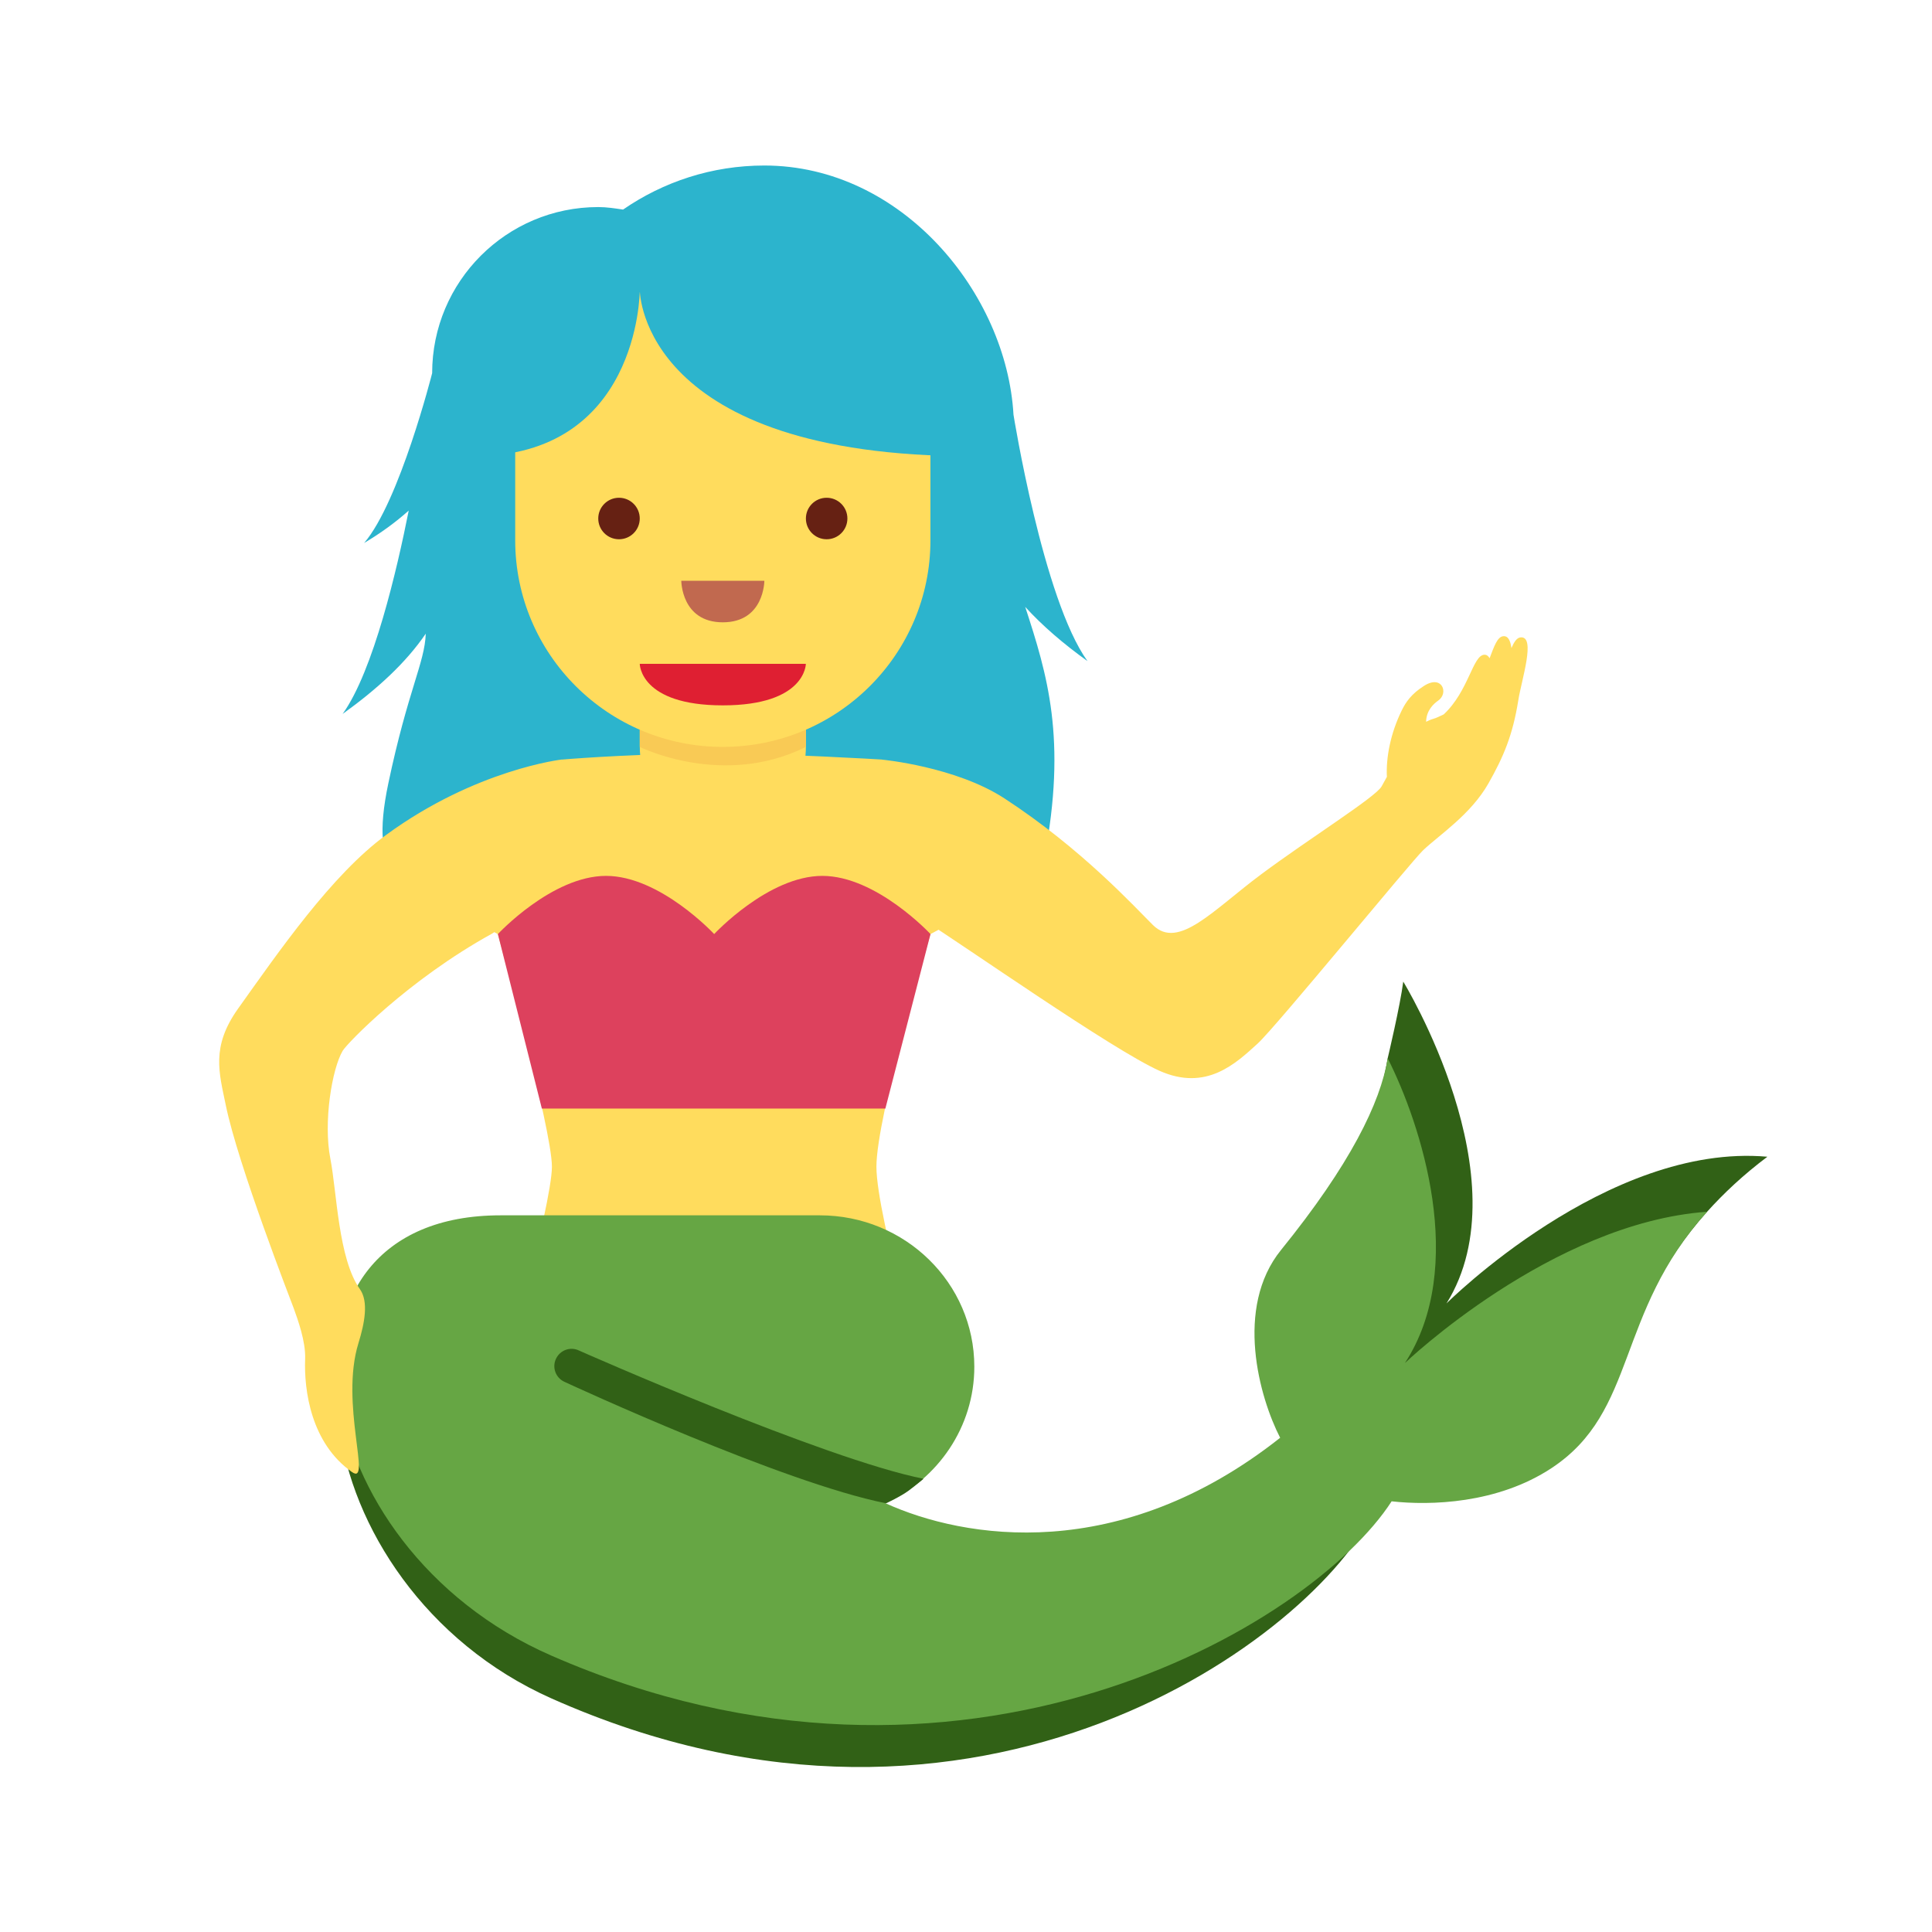
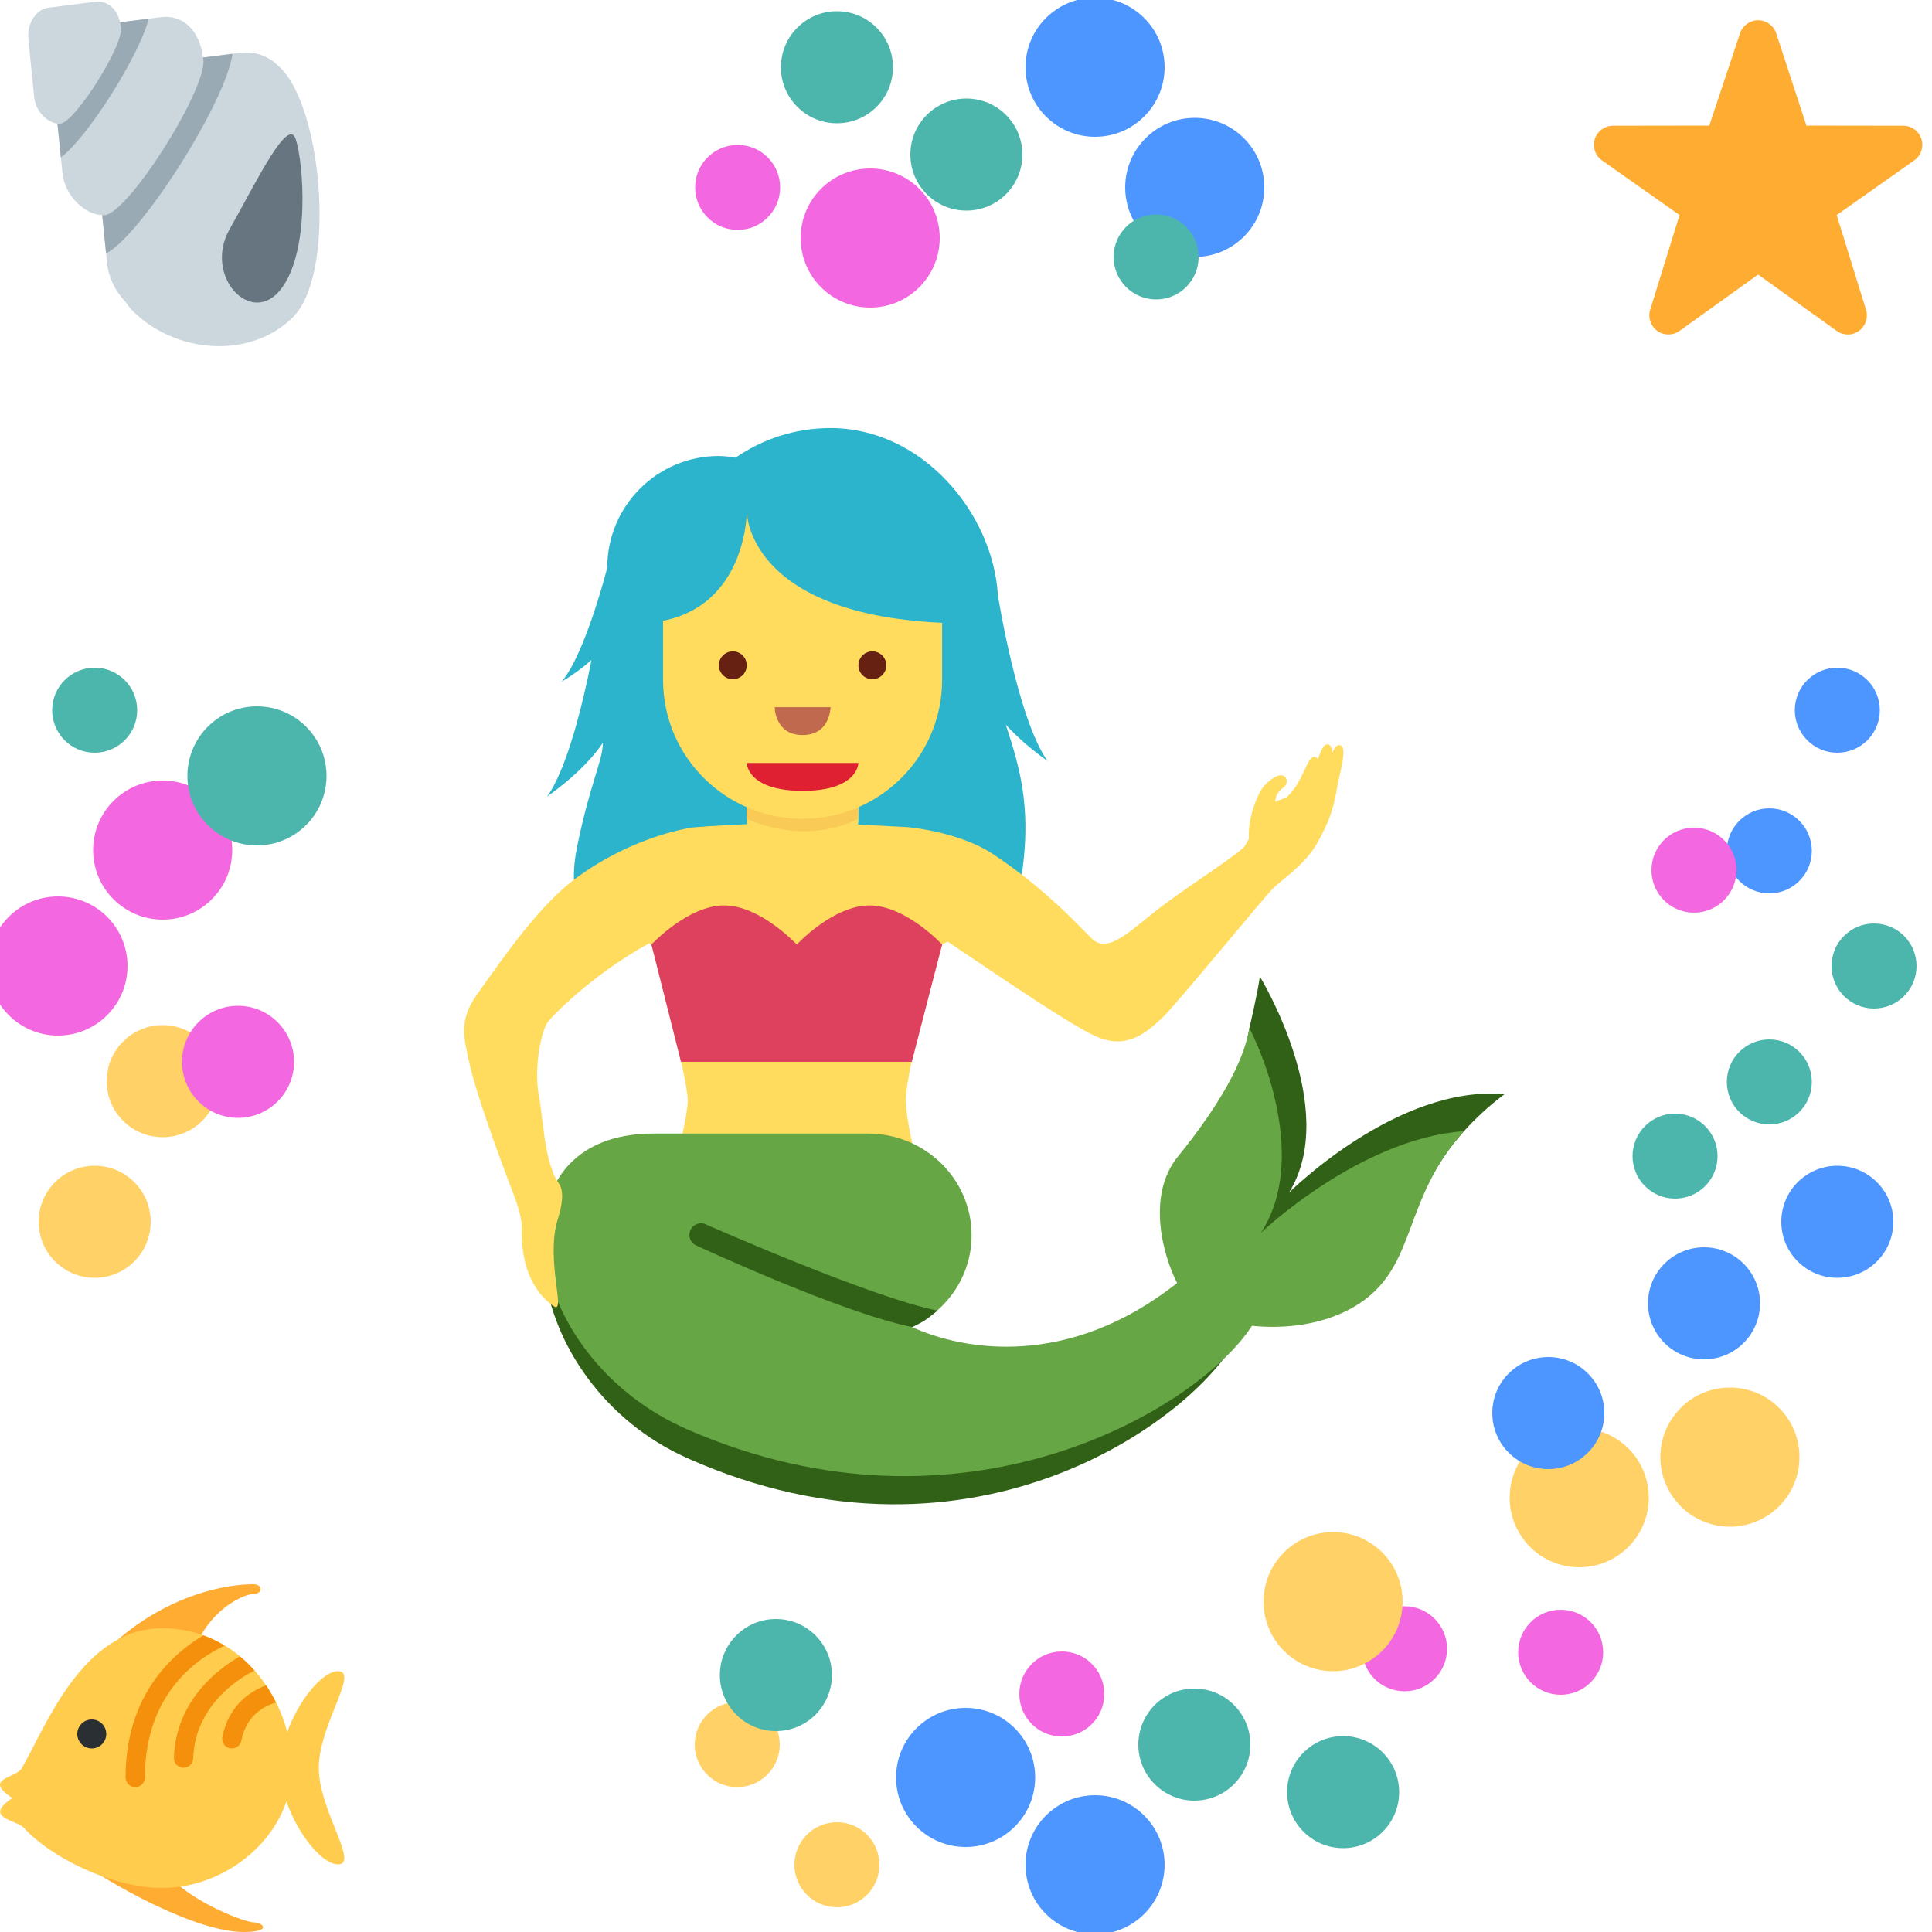
- <svg xmlns="http://www.w3.org/2000/svg" viewBox="-3.6 -3.6 43.2 43.2">
-   <path fill="#2CB4CD" d="M20.716 11.182c-.994-1.383-1.654-5.509-1.654-5.509-.155-2.715-2.494-5.572-5.571-5.572-1.173 0-2.26.365-3.159.985-.182-.027-.365-.056-.555-.056-2.051 0-3.714 1.663-3.714 3.714 0 0-.73 2.881-1.521 3.797.377-.223.706-.465.997-.724-.259 1.306-.788 3.586-1.478 4.547.765-.55 1.41-1.136 1.859-1.795-.021.647-.399 1.267-.837 3.348-.458 2.177.364 2.197 1.385 2.646 1.795.789 12.847 1.296 13.281-.969.513-2.675.068-4.112-.425-5.624.391.429.86.83 1.392 1.212z" />
-   <path fill="#FFDC5D" d="M16.125 13.384s-2.26-.137-3.764-.137-2.959.1-3.392.137l-1.963 3.619.526.283s1.209 4.354 1.209 5.202c0 .848-1.209 5.202-1.209 5.202h9.674s-1.209-4.075-1.209-5.202 1.209-5.202 1.209-5.202l.495-.266-1.576-3.636z" />
-   <path fill="#DD415D" d="M12.369 17.286s-1.209-1.301-2.418-1.301-2.418 1.301-2.418 1.301l.983 3.902h7.681l1.009-3.902s-1.209-1.301-2.418-1.301-2.419 1.301-2.419 1.301z" />
-   <path fill="#316116" d="M28.744 25.545c1.738-2.783-.967-7.196-.967-7.196-.067.534-.348 1.714-.348 1.714-.163.998-.678 2.566-2.219 4.469-1.049 1.294 4.467 5.504 5.708 4.687 1.937-1.276 1.587-3.432 3.655-5.726.367-.407.8-.817 1.346-1.228-3.575-.319-7.175 3.28-7.175 3.28zm-3.123 3.078c-4.478 3.618-9.355 2.292-10.385 1.38l-7.644-5.978c-5.516 0-4.48 7.846 1.132 10.349 9.576 4.271 17.103-1.423 18.399-4.18l-1.502-1.571z" />
-   <path fill="#66A644" d="M27.814 26.878c1.408-2.155.357-5.346-.385-6.815-.163.998-.843 2.383-2.384 4.286-1.049 1.294-.483 3.302-.021 4.199l.001.001c-3.596 2.842-7.065 2.264-8.825 1.464 1.17-.542 1.986-1.7 1.986-3.053 0-1.87-1.547-3.385-3.454-3.385h-7.14c-5.516 0-4.48 7.39 1.132 9.843 9.165 4.007 17-.67 18.793-3.448.863.096 2.363.056 3.573-.741 1.937-1.276 1.414-3.441 3.482-5.734-3.483.249-6.758 3.383-6.758 3.383z" />
-   <path fill="#316116" d="M16.212 30.014c-2.309-.46-6.994-2.625-7.193-2.717-.194-.09-.278-.319-.188-.512.09-.195.321-.28.513-.188.048.022 5.488 2.428 7.707 2.869 0 0-.158.133-.336.267-.179.132-.503.281-.503.281z" />
-   <path fill="#FFDC5D" d="M7.399 17.278c-1.878 1.035-3.24 2.455-3.336 2.617-.239.404-.437 1.592-.276 2.415.145.741.177 2.238.66 2.915.198.277.107.759-.032 1.208-.419 1.353.306 3.199-.145 2.882-.918-.644-1.074-1.83-1.047-2.528.015-.393-.166-.884-.257-1.138-.059-.16-1.245-3.203-1.518-4.54-.148-.722-.333-1.302.275-2.155.903-1.266 2.094-2.996 3.311-3.885 2.012-1.471 3.936-1.687 3.936-1.687s-.911 3.532-1.571 3.896zm23-6.626c-.084.009-.143.102-.203.238-.023-.164-.074-.276-.184-.264-.129.013-.201.22-.304.492-.027-.047-.062-.079-.117-.078-.261.009-.349.811-.909 1.334-.081.036-.154.078-.248.104-.059.016-.098.041-.146.061.005-.255.171-.405.271-.474.239-.166.089-.586-.314-.331-.289.183-.41.365-.501.55-.255.519-.354 1.058-.333 1.487l-.119.215c-.139.242-1.626 1.17-2.696 1.967-1.066.793-1.846 1.694-2.415 1.132-.396-.391-1.591-1.706-3.322-2.833-1.093-.712-2.733-.866-2.733-.866-.807.662.166 3.109.894 3.566.938.589 4.26 2.925 5.306 3.391s1.704-.161 2.196-.609c.403-.366 3.434-4.072 3.703-4.326.365-.344 1.063-.797 1.457-1.491.338-.596.543-1.079.667-1.855.071-.456.402-1.447.05-1.41zM10.706 9.387v3.714c0 1.026.831 1.857 1.857 1.857s1.857-.831 1.857-1.857V9.387h-3.714z" />
-   <path fill="#F9CA55" d="M14.419 9.387l-3.714.017v3.697s1.857.928 3.714 0V9.387z" />
-   <path fill="#FFDC5D" d="M17.205 2.934H7.92V8.48c0 2.553 2.078 4.621 4.642 4.621 2.564 0 4.643-2.068 4.643-4.621V2.934z" />
-   <path fill="#DF1F32" d="M14.419 11.244h-3.714s0 .928 1.857.928 1.857-.928 1.857-.928z" />
-   <circle fill="#662113" cx="10.241" cy="7.994" r=".464" />
-   <circle fill="#662113" cx="14.884" cy="7.994" r=".464" />
-   <path fill="#C1694F" d="M11.634 9.387h1.857s0 .928-.929.928c-.928 0-.928-.928-.928-.928z" />
-   <path fill="#2CB4CD" d="M18.133 6.601l-.613-4.114H6.992v4.114c3.674 0 3.713-3.628 3.714-3.707.001.08.08 3.707 7.427 3.707z" />
+ <svg xmlns="http://www.w3.org/2000/svg" viewBox="0 0 50 50">
+   <g transform="translate(11,11) scale(0.7777778)">
+     <path fill="#2CB4CD" d="M20.716 11.182c-.994-1.383-1.654-5.509-1.654-5.509-.155-2.715-2.494-5.572-5.571-5.572-1.173 0-2.26.365-3.159.985-.182-.027-.365-.056-.555-.056-2.051 0-3.714 1.663-3.714 3.714 0 0-.73 2.881-1.521 3.797.377-.223.706-.465.997-.724-.259 1.306-.788 3.586-1.478 4.547.765-.55 1.41-1.136 1.859-1.795-.021.647-.399 1.267-.837 3.348-.458 2.177.364 2.197 1.385 2.646 1.795.789 12.847 1.296 13.281-.969.513-2.675.068-4.112-.425-5.624.391.429.86.83 1.392 1.212z" />
+     <path fill="#FFDC5D" d="M16.125 13.384s-2.26-.137-3.764-.137-2.959.1-3.392.137l-1.963 3.619.526.283s1.209 4.354 1.209 5.202c0 .848-1.209 5.202-1.209 5.202h9.674s-1.209-4.075-1.209-5.202 1.209-5.202 1.209-5.202l.495-.266-1.576-3.636z" />
+     <path fill="#DD415D" d="M12.369 17.286s-1.209-1.301-2.418-1.301-2.418 1.301-2.418 1.301l.983 3.902h7.681l1.009-3.902s-1.209-1.301-2.418-1.301-2.419 1.301-2.419 1.301z" />
+     <path fill="#316116" d="M28.744 25.545c1.738-2.783-.967-7.196-.967-7.196-.067.534-.348 1.714-.348 1.714-.163.998-.678 2.566-2.219 4.469-1.049 1.294 4.467 5.504 5.708 4.687 1.937-1.276 1.587-3.432 3.655-5.726.367-.407.8-.817 1.346-1.228-3.575-.319-7.175 3.28-7.175 3.28zm-3.123 3.078c-4.478 3.618-9.355 2.292-10.385 1.38l-7.644-5.978c-5.516 0-4.48 7.846 1.132 10.349 9.576 4.271 17.103-1.423 18.399-4.18l-1.502-1.571z" />
+     <path fill="#66A644" d="M27.814 26.878c1.408-2.155.357-5.346-.385-6.815-.163.998-.843 2.383-2.384 4.286-1.049 1.294-.483 3.302-.021 4.199l.001.001c-3.596 2.842-7.065 2.264-8.825 1.464 1.17-.542 1.986-1.7 1.986-3.053 0-1.87-1.547-3.385-3.454-3.385h-7.14c-5.516 0-4.48 7.39 1.132 9.843 9.165 4.007 17-.67 18.793-3.448.863.096 2.363.056 3.573-.741 1.937-1.276 1.414-3.441 3.482-5.734-3.483.249-6.758 3.383-6.758 3.383z" />
+     <path fill="#316116" d="M16.212 30.014c-2.309-.46-6.994-2.625-7.193-2.717-.194-.09-.278-.319-.188-.512.09-.195.321-.28.513-.188.048.022 5.488 2.428 7.707 2.869 0 0-.158.133-.336.267-.179.132-.503.281-.503.281z" />
+     <path fill="#FFDC5D" d="M7.399 17.278c-1.878 1.035-3.24 2.455-3.336 2.617-.239.404-.437 1.592-.276 2.415.145.741.177 2.238.66 2.915.198.277.107.759-.032 1.208-.419 1.353.306 3.199-.145 2.882-.918-.644-1.074-1.83-1.047-2.528.015-.393-.166-.884-.257-1.138-.059-.16-1.245-3.203-1.518-4.54-.148-.722-.333-1.302.275-2.155.903-1.266 2.094-2.996 3.311-3.885 2.012-1.471 3.936-1.687 3.936-1.687s-.911 3.532-1.571 3.896zm23-6.626c-.084.009-.143.102-.203.238-.023-.164-.074-.276-.184-.264-.129.013-.201.22-.304.492-.027-.047-.062-.079-.117-.078-.261.009-.349.811-.909 1.334-.081.036-.154.078-.248.104-.059.016-.098.041-.146.061.005-.255.171-.405.271-.474.239-.166.089-.586-.314-.331-.289.183-.41.365-.501.55-.255.519-.354 1.058-.333 1.487l-.119.215c-.139.242-1.626 1.17-2.696 1.967-1.066.793-1.846 1.694-2.415 1.132-.396-.391-1.591-1.706-3.322-2.833-1.093-.712-2.733-.866-2.733-.866-.807.662.166 3.109.894 3.566.938.589 4.26 2.925 5.306 3.391s1.704-.161 2.196-.609c.403-.366 3.434-4.072 3.703-4.326.365-.344 1.063-.797 1.457-1.491.338-.596.543-1.079.667-1.855.071-.456.402-1.447.05-1.41zM10.706 9.387v3.714c0 1.026.831 1.857 1.857 1.857s1.857-.831 1.857-1.857V9.387h-3.714z" />
+     <path fill="#F9CA55" d="M14.419 9.387l-3.714.017v3.697s1.857.928 3.714 0V9.387z" />
+     <path fill="#FFDC5D" d="M17.205 2.934H7.92V8.48c0 2.553 2.078 4.621 4.642 4.621 2.564 0 4.643-2.068 4.643-4.621V2.934z" />
+     <path fill="#DF1F32" d="M14.419 11.244h-3.714s0 .928 1.857.928 1.857-.928 1.857-.928z" />
+     <circle fill="#662113" cx="10.241" cy="7.994" r=".464" />
+     <circle fill="#662113" cx="14.884" cy="7.994" r=".464" />
+     <path fill="#C1694F" d="M11.634 9.387h1.857s0 .928-.929.928c-.928 0-.928-.928-.928-.928z" />
+     <path fill="#2CB4CD" d="M18.133 6.601l-.613-4.114H6.992v4.114c3.674 0 3.713-3.628 3.714-3.707.001.08.08 3.707 7.427 3.707z" />
+   </g>
+   <g transform="translate(0,0) scale(0.25)">
+     <path fill="#CCD6DD" d="M29.049 7.033c-.07-.07-.141-.126-.211-.188-1.08-1.087-2.497-1.564-4.008-1.373l-3.812.483c-.382-3.003-2.25-4.446-4.351-4.181l-4.24.536C12.075.767 11.011.034 9.827.185L5.033.79C3.71.958 2.773 2.438 2.94 4.097l.606 6.007c.152 1.501 1.425 2.591 2.403 2.693l.514 5.093c.258 2.553 2.509 4.365 4.117 4.38l.498 4.926c.164 1.622.928 3.027 1.917 4.063.23.339.471.656.737.922 4.423 4.423 12.183 5.064 16.607.64 4.42-4.422 3.133-21.365-1.29-25.788z" />
+     <path fill="#66757F" d="M30.609 14.396c.801 2.371 1.545 11.57-1.532 15.543-3.079 3.972-8.043-1.389-5.312-6.205 2.73-4.814 6.036-11.733 6.844-9.338z" />
+     <path fill="#99AAB5" d="M21.018 5.954c.009.072.028.133.036.206.318 3.154-7.686 15.799-10.204 16.119-.085.011-.181-.008-.271-.008l.401 3.971c3.694-1.936 12.412-15.71 13.087-20.673l-3.049.385zm-8.59-3.645c.042.182.079.369.1.574.197 1.942-4.732 9.725-6.28 9.923-.094.012-.196.001-.299-.009l.353 3.502c2.78-2.096 8.093-10.489 9.094-14.365l-2.968.375z" />
+   </g>
+   <g transform="translate(41,0) scale(0.25)">
+     <path fill="#FFAC33" d="M27.287 34.627c-.404 0-.806-.124-1.152-.371L18 28.422l-8.135 5.834c-.693.496-1.623.496-2.312-.008-.689-.499-.979-1.385-.721-2.194l3.034-9.792-8.062-5.681c-.685-.505-.97-1.393-.708-2.203.264-.808 1.016-1.357 1.866-1.363L12.947 13l3.179-9.549c.268-.809 1.023-1.353 1.874-1.353.851 0 1.606.545 1.875 1.353L23 13l10.036.015c.853.006 1.606.556 1.867 1.363.263.81-.022 1.698-.708 2.203l-8.062 5.681 3.034 9.792c.26.809-.033 1.695-.72 2.194-.347.254-.753.379-1.16.379z" />
+   </g>
+   <g transform="translate(0,41) scale(0.25)">
+     <path fill="#FFAC33" d="M8.231 10c6-8 14-10 18-10 1 0 1 1 0 1s-6 2-7 9-11 0-11 0zm-1 18c4 3 13 8 18 8 3 0 2-1 1-1s-9-3-10-7-9 0-9 0z" />
+     <path fill="#FFCC4D" d="M35 9c-1.611 0-4.059 2.972-5.268 6.294-1.475-5.62-6.166-10.739-12.945-10.739-8.273 0-12.061 10.216-14.524 14.479-.629 1.091-4.091 1.034-.989 3.103-3.103 2.068.449 2.243 1.222 3.103 2.625 2.92 8.997 6.205 14.291 6.205 5.655 0 11.12-3.786 12.863-8.958C30.828 25.896 33.353 29 35 29c2.209 0-2-5.582-2-10s4.209-10 2-10z" />
+     <g fill="#F4900C">
+       <path d="M18.001 17.967c-.019.552.414 1.015.966 1.032l.034.001c.536 0 .98-.426.998-.967.201-6.065 5.758-8.816 6.35-9.092-.466-.525-.968-1.018-1.51-1.467-1.885 1.057-6.634 4.323-6.838 10.493zm5.018-2.163c-.108.542.243 1.068.784 1.177.067.013.132.019.198.019.467 0 .885-.329.98-.804.516-2.581 2.296-3.574 3.592-3.956-.305-.609-.645-1.202-1.028-1.768-1.877.691-3.908 2.246-4.526 5.332z" />
+       <path d="M13 20c0 .553.448 1 1 1s1-.447 1-1c0-8.97 5.841-12.544 8.266-13.641-.693-.419-1.424-.785-2.205-1.067C17.888 7.169 13 11.446 13 20z" />
+     </g>
+     <circle fill="#292F33" cx="9.5" cy="15.5" r="1.5" />
+   </g>
+   <circle cx="48.50" cy="25.00" r="1.10" fill="#4DB6AC" />
+   <circle cx="47.55" cy="31.62" r="1.45" fill="#4D96FF" />
+   <circle cx="44.77" cy="37.71" r="1.80" fill="#FFD166" />
+   <circle cx="40.39" cy="42.76" r="1.10" fill="#F368E0" />
+   <circle cx="34.76" cy="46.38" r="1.45" fill="#4DB6AC" />
+   <circle cx="28.34" cy="48.26" r="1.80" fill="#4D96FF" />
+   <circle cx="21.66" cy="48.26" r="1.10" fill="#FFD166" />
+   <circle cx="2.45" cy="31.62" r="1.45" fill="#FFD166" />
+   <circle cx="1.50" cy="25.00" r="1.80" fill="#F368E0" />
+   <circle cx="2.45" cy="18.38" r="1.10" fill="#4DB6AC" />
+   <circle cx="21.66" cy="1.74" r="1.45" fill="#4DB6AC" />
+   <circle cx="28.34" cy="1.74" r="1.80" fill="#4D96FF" />
+   <circle cx="47.55" cy="18.38" r="1.10" fill="#4D96FF" />
+   <circle cx="45.79" cy="28.00" r="1.10" fill="#4DB6AC" />
+   <circle cx="44.10" cy="33.73" r="1.45" fill="#4D96FF" />
+   <circle cx="40.87" cy="38.76" r="1.80" fill="#FFD166" />
+   <circle cx="36.35" cy="42.67" r="1.10" fill="#F368E0" />
+   <circle cx="30.91" cy="45.15" r="1.45" fill="#4DB6AC" />
+   <circle cx="24.99" cy="46.00" r="1.80" fill="#4D96FF" />
+   <circle cx="19.08" cy="45.15" r="1.10" fill="#FFD166" />
+   <circle cx="4.21" cy="27.98" r="1.45" fill="#FFD166" />
+   <circle cx="4.21" cy="22.00" r="1.80" fill="#F368E0" />
+   <circle cx="19.09" cy="4.85" r="1.10" fill="#F368E0" />
+   <circle cx="25.01" cy="4.00" r="1.45" fill="#4DB6AC" />
+   <circle cx="30.92" cy="4.85" r="1.80" fill="#4D96FF" />
+   <circle cx="45.79" cy="22.02" r="1.10" fill="#4D96FF" />
+   <circle cx="43.35" cy="29.92" r="1.10" fill="#4DB6AC" />
+   <circle cx="40.07" cy="36.57" r="1.45" fill="#4D96FF" />
+   <circle cx="34.50" cy="41.45" r="1.80" fill="#FFD166" />
+   <circle cx="27.48" cy="43.84" r="1.10" fill="#F368E0" />
+   <circle cx="20.08" cy="43.35" r="1.45" fill="#4DB6AC" />
+   <circle cx="6.16" cy="27.48" r="1.45" fill="#F368E0" />
+   <circle cx="6.65" cy="20.08" r="1.80" fill="#4DB6AC" />
+   <circle cx="22.52" cy="6.16" r="1.80" fill="#F368E0" />
+   <circle cx="29.92" cy="6.65" r="1.10" fill="#4DB6AC" />
+   <circle cx="43.84" cy="22.52" r="1.10" fill="#F368E0" />
</svg>
